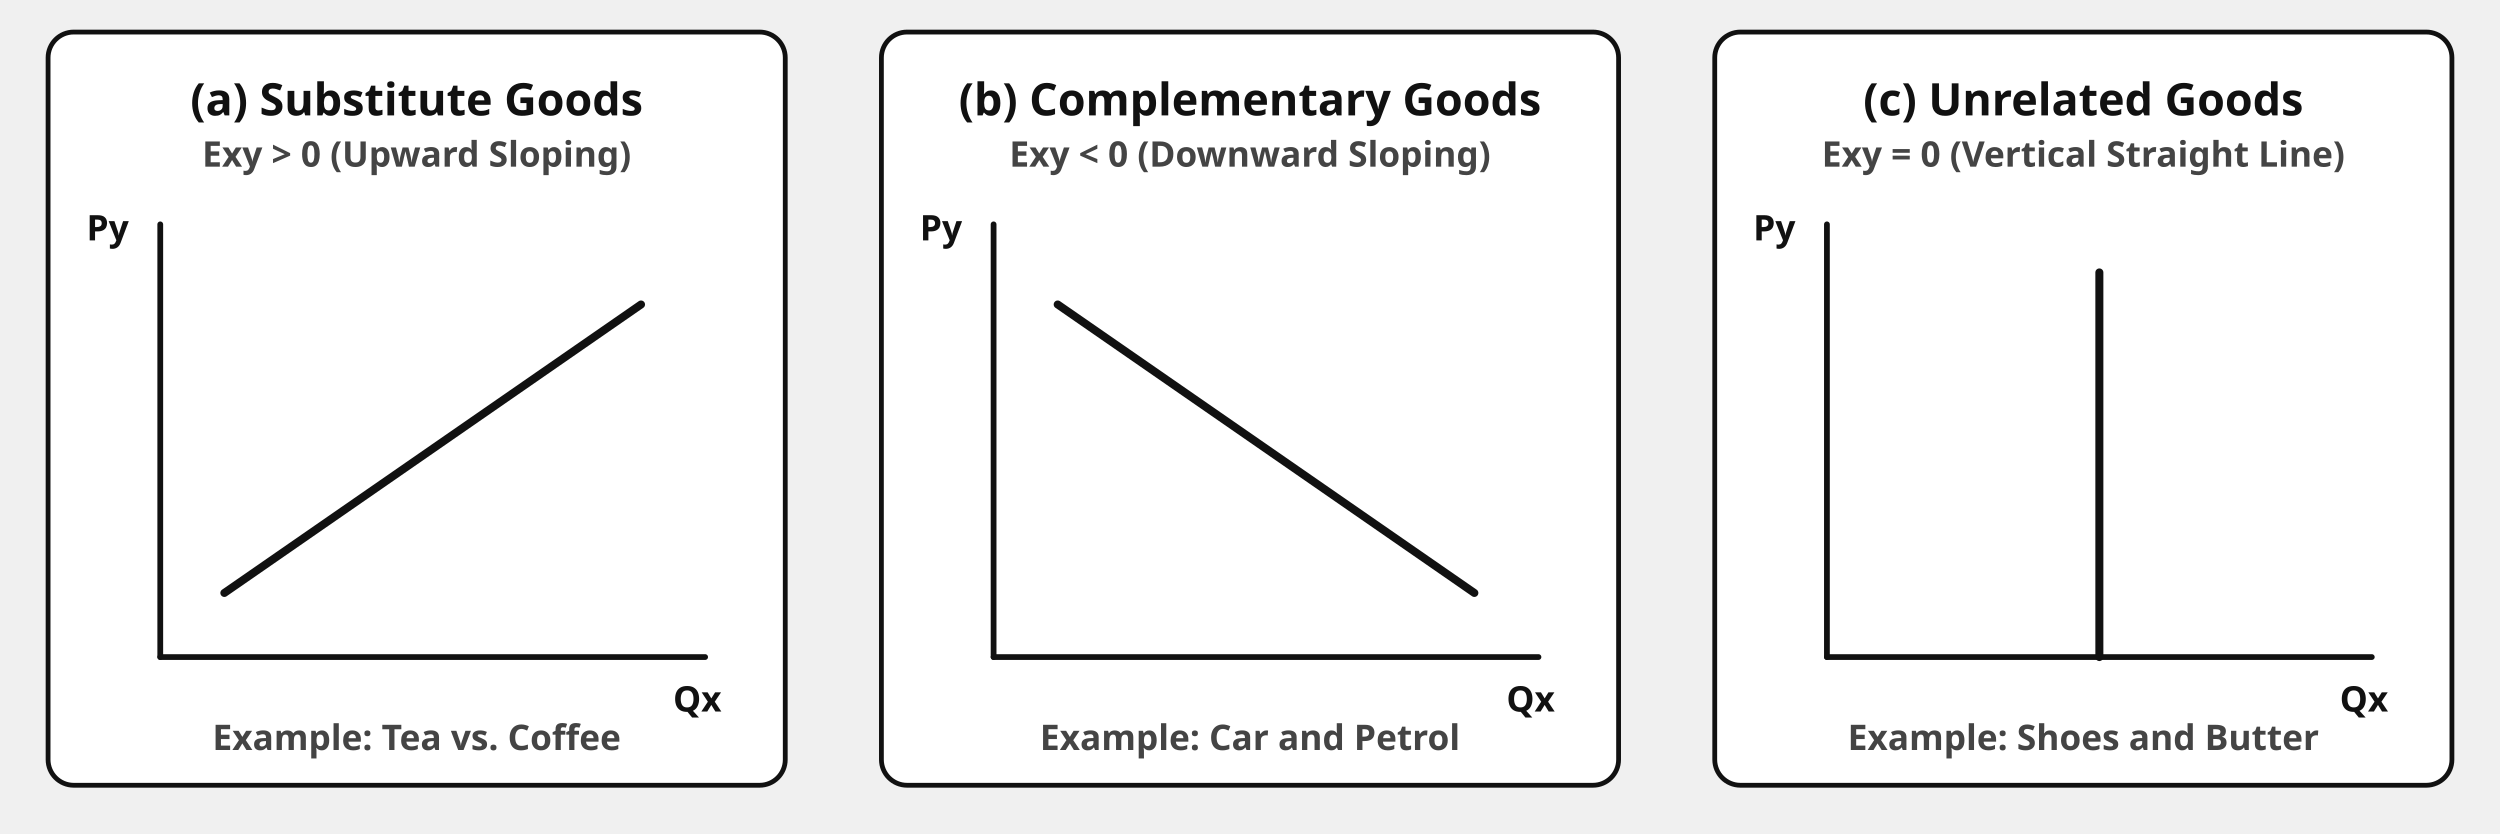
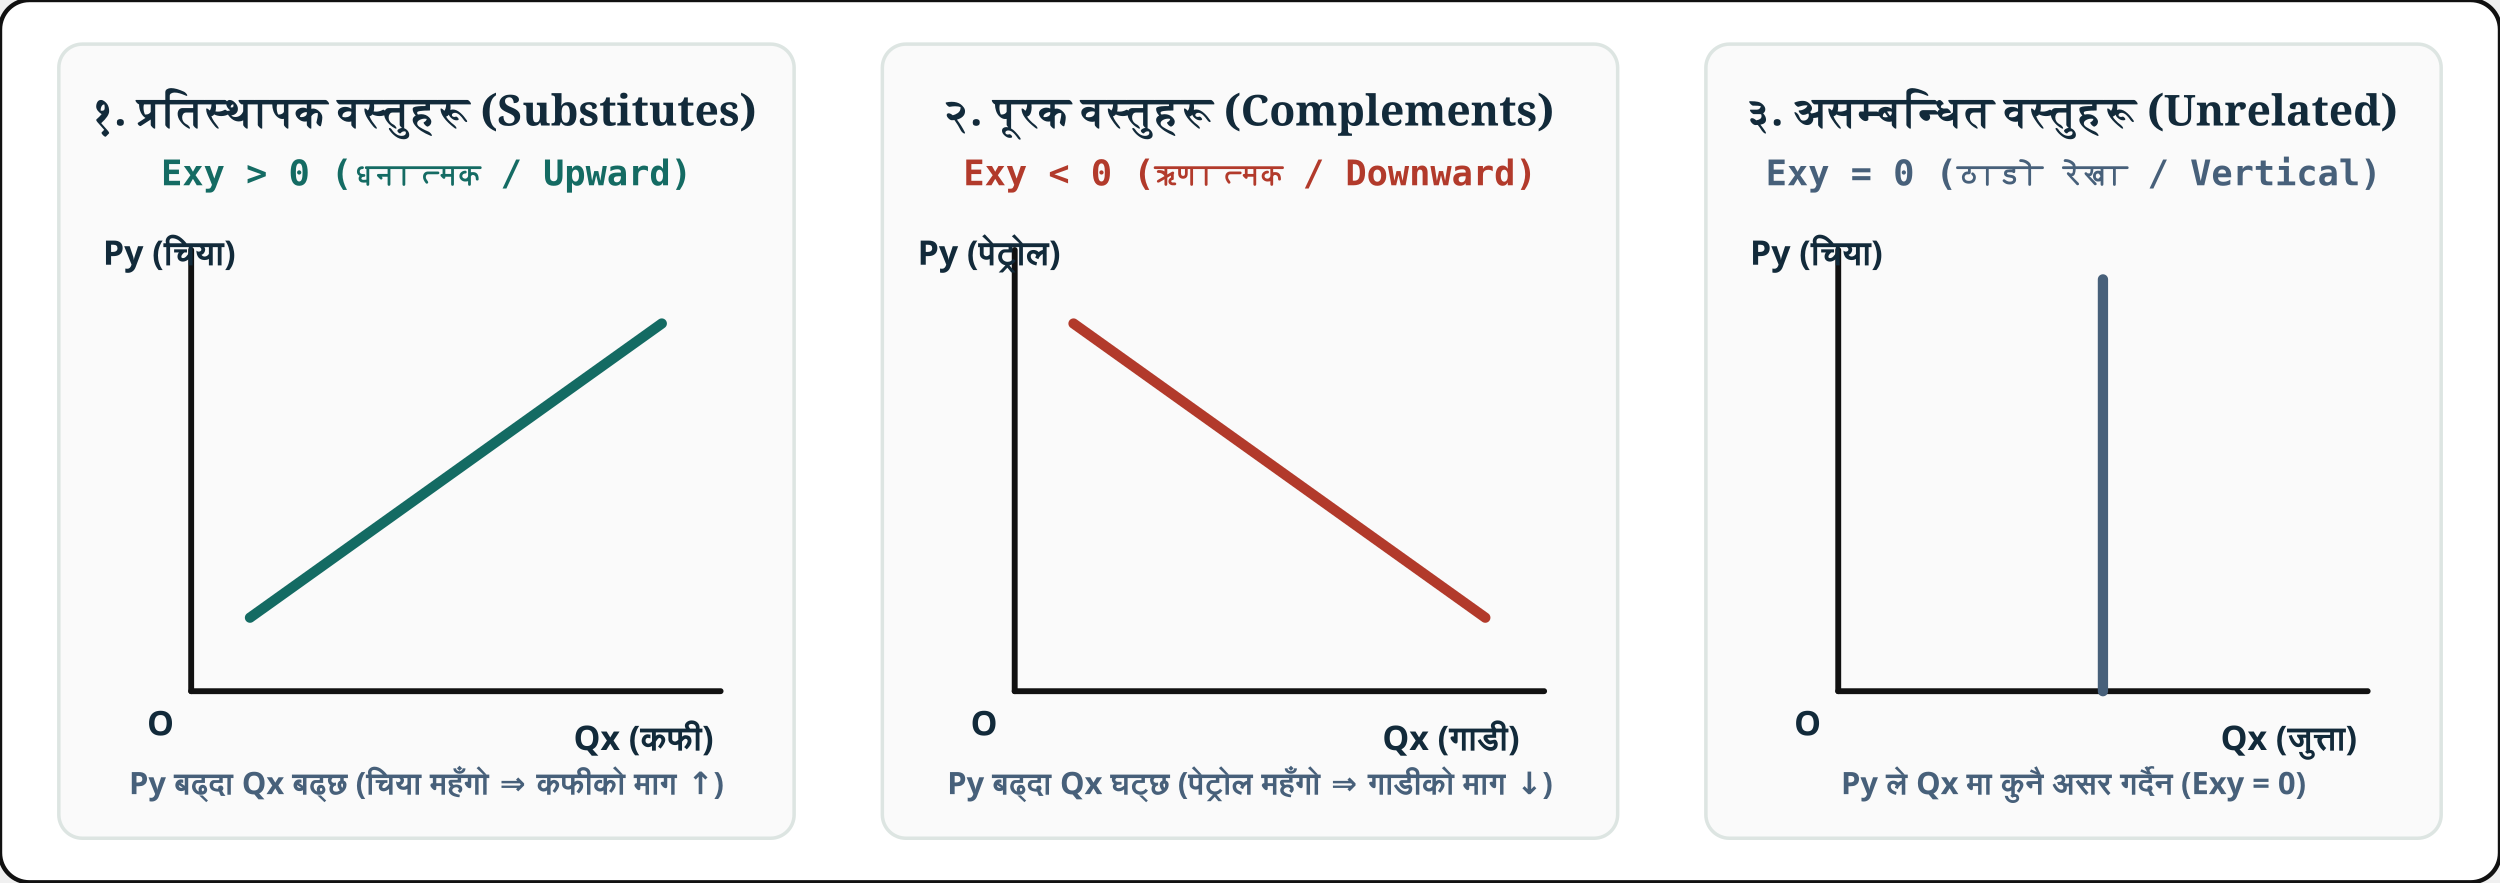
- <svg xmlns="http://www.w3.org/2000/svg" viewBox="0 0 780 260" width="100%" height="auto" role="img" aria-label="Types of Cross Elasticity of Demand">
+ <svg xmlns="http://www.w3.org/2000/svg" viewBox="0 0 850 300" width="100%" height="auto" role="img" aria-label="Types of Cross Elasticity of Demand">
  <style>
    .bg { fill: #ffffff; stroke: #111111; stroke-width: 1.5; }
-     .axis { stroke: #111111; stroke-width: 1.8; stroke-linecap: round; }
-     .line { fill: none; stroke: #111111; stroke-width: 2.5; stroke-linecap: round; }
-     .text-title { font-family: 'Manrope', system-ui, sans-serif; font-size: 14px; font-weight: 800; fill: #111111; text-anchor: middle; }
-     .text-label { font-family: 'Manrope', system-ui, sans-serif; font-size: 11px; font-weight: 700; fill: #111111; }
-     .text-sub { font-family: 'Manrope', system-ui, sans-serif; font-size: 11px; font-weight: 600; fill: #444444; text-anchor: middle; }
+     .card { fill: #fafafa; stroke: #dde5e2; stroke-width: 1.2; rx: 8; }
+     .axis { stroke: #111111; stroke-width: 2; stroke-linecap: round; }
+     .line-sub { fill: none; stroke: #146b63; stroke-width: 3.5; stroke-linecap: round; }
+     .line-comp { fill: none; stroke: #b23a2b; stroke-width: 3.5; stroke-linecap: round; }
+     .line-unrel { fill: none; stroke: #47607a; stroke-width: 3.5; stroke-linecap: round; }
+     .text-title { font-family: 'Fraunces', Georgia, serif; font-size: 14.5px; font-weight: 700; fill: #122a3a; text-anchor: middle; }
+     .text-label { font-family: 'Manrope', system-ui, sans-serif; font-size: 11.5px; font-weight: 700; fill: #122a3a; }
+     .text-sub { font-family: 'Manrope', system-ui, sans-serif; font-size: 10.5px; font-weight: 600; fill: #47607a; text-anchor: middle; }
+     .tag { font-family: 'IBM Plex Mono', monospace; font-size: 12px; font-weight: 700; text-anchor: middle; }
  </style>
-   <g transform="translate(15, 10)">
-     <rect class="bg" width="230" height="235" rx="8" />
-     <text class="text-title" x="115" y="26">(a) Substitute Goods</text>
-     <text class="text-sub" x="115" y="42">Exy &gt; 0 (Upward Sloping)</text>
-     <line class="axis" x1="35" y1="195" x2="35" y2="60" />
-     <line class="axis" x1="35" y1="195" x2="205" y2="195" />
-     <text class="text-label" x="12" y="65">Py</text>
-     <text class="text-label" x="195" y="212">Qx</text>
-     <line class="line" x1="55" y1="175" x2="185" y2="85" />
-     <text class="text-sub" x="115" y="224">Example: Tea vs. Coffee</text>
+   <rect class="bg" width="100%" height="100%" rx="10" />
+   <g transform="translate(20, 15)">
+     <rect class="card" width="250" height="270" />
+     <text class="text-title" x="125" y="28">१. प्रतिस्थापक वस्तुहरू (Substitutes)</text>
+     <text class="tag" x="125" y="48" fill="#146b63">Exy &gt; 0 (धनात्मक / Upward)</text>
+     <line class="axis" x1="45" y1="220" x2="45" y2="70" />
+     <line class="axis" x1="45" y1="220" x2="225" y2="220" />
+     <text class="text-label" x="15" y="75">Py (चिया)</text>
+     <text class="text-label" x="175" y="240">Qx (कफी)</text>
+     <text class="text-label" x="30" y="235">O</text>
+     <line class="line-sub" x1="65" y1="195" x2="205" y2="95" />
+     <text class="text-sub" x="125" y="255">Py बढ्दा Qx बढ्छ (चिया महँगो ⇒ कफीको माग ↑)</text>
  </g>
-   <g transform="translate(275, 10)">
-     <rect class="bg" width="230" height="235" rx="8" />
-     <text class="text-title" x="115" y="26">(b) Complementary Goods</text>
-     <text class="text-sub" x="115" y="42">Exy &lt; 0 (Downward Sloping)</text>
-     <line class="axis" x1="35" y1="195" x2="35" y2="60" />
-     <line class="axis" x1="35" y1="195" x2="205" y2="195" />
-     <text class="text-label" x="12" y="65">Py</text>
-     <text class="text-label" x="195" y="212">Qx</text>
-     <line class="line" x1="55" y1="85" x2="185" y2="175" />
-     <text class="text-sub" x="115" y="224">Example: Car and Petrol</text>
+   <g transform="translate(300, 15)">
+     <rect class="card" width="250" height="270" />
+     <text class="text-title" x="125" y="28">२. पूरक वस्तुहरू (Complements)</text>
+     <text class="tag" x="125" y="48" fill="#b23a2b">Exy &lt; 0 (ऋणात्मक / Downward)</text>
+     <line class="axis" x1="45" y1="220" x2="45" y2="70" />
+     <line class="axis" x1="45" y1="220" x2="225" y2="220" />
+     <text class="text-label" x="12" y="75">Py (पेट्रोल)</text>
+     <text class="text-label" x="170" y="240">Qx (गाडी)</text>
+     <text class="text-label" x="30" y="235">O</text>
+     <line class="line-comp" x1="65" y1="95" x2="205" y2="195" />
+     <text class="text-sub" x="125" y="255">Py बढ्दा Qx घट्छ (पेट्रोल महँगो ⇒ गाडीको माग ↓)</text>
  </g>
-   <g transform="translate(535, 10)">
-     <rect class="bg" width="230" height="235" rx="8" />
-     <text class="text-title" x="115" y="26">(c) Unrelated Goods</text>
-     <text class="text-sub" x="115" y="42">Exy = 0 (Vertical Straight Line)</text>
-     <line class="axis" x1="35" y1="195" x2="35" y2="60" />
-     <line class="axis" x1="35" y1="195" x2="205" y2="195" />
-     <text class="text-label" x="12" y="65">Py</text>
-     <text class="text-label" x="195" y="212">Qx</text>
-     <line class="line" x1="120" y1="75" x2="120" y2="195" />
-     <text class="text-sub" x="115" y="224">Example: Shoes and Butter</text>
+   <g transform="translate(580, 15)">
+     <rect class="card" width="250" height="270" />
+     <text class="text-title" x="125" y="28">३. असम्बन्धित वस्तुहरू (Unrelated)</text>
+     <text class="tag" x="125" y="48" fill="#47607a">Exy = 0 (ठाडो रेखा / Vertical)</text>
+     <line class="axis" x1="45" y1="220" x2="45" y2="70" />
+     <line class="axis" x1="45" y1="220" x2="225" y2="220" />
+     <text class="text-label" x="15" y="75">Py (चिया)</text>
+     <text class="text-label" x="175" y="240">Qx (जुत्ता)</text>
+     <text class="text-label" x="30" y="235">O</text>
+     <line class="line-unrel" x1="135" y1="80" x2="135" y2="220" />
+     <text class="text-sub" x="125" y="255">Py ले Qx मा कुनै असर गर्दैन (Exy = 0)</text>
  </g>
</svg>
